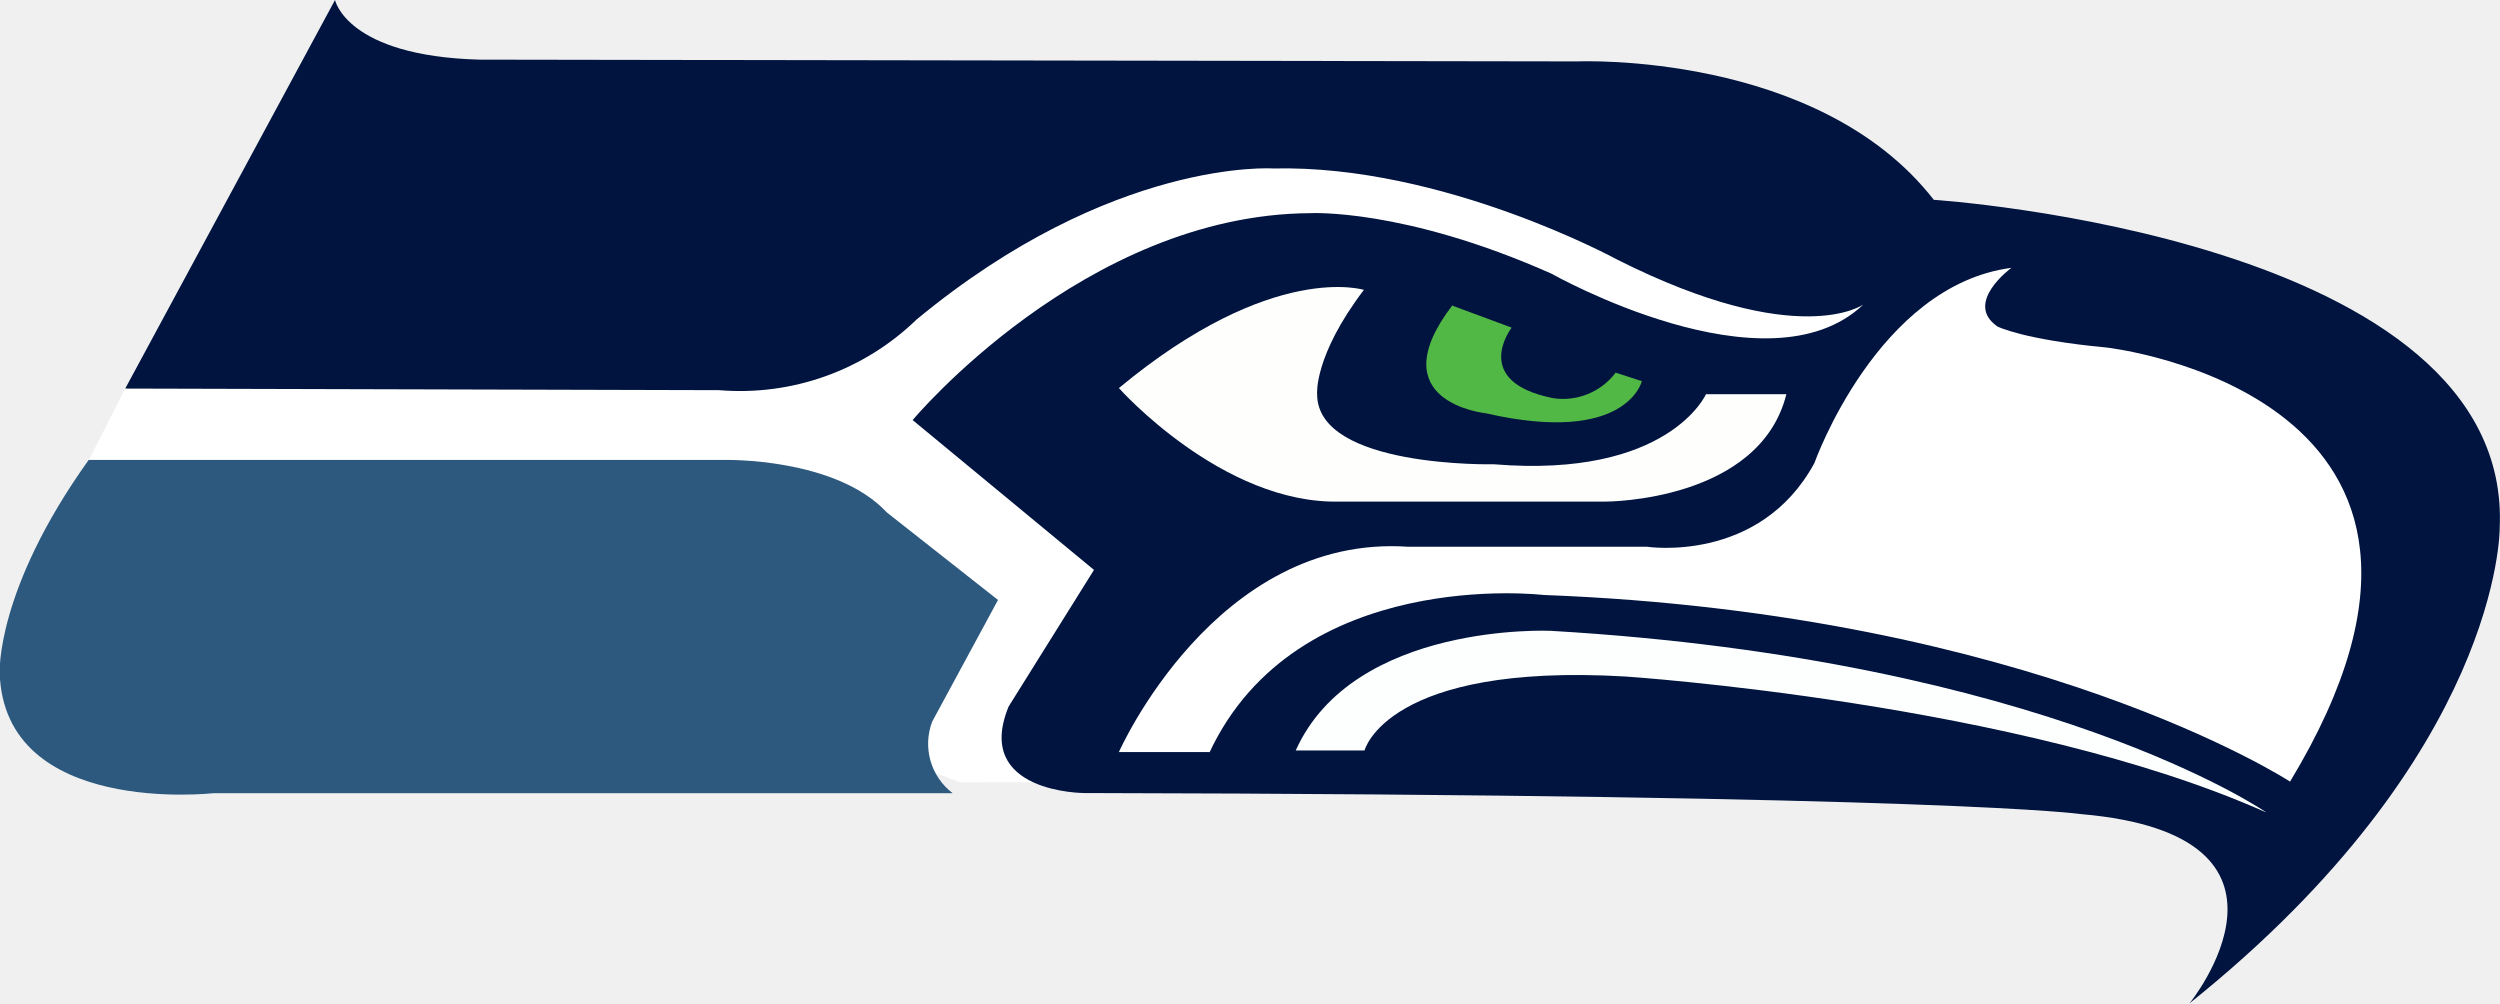
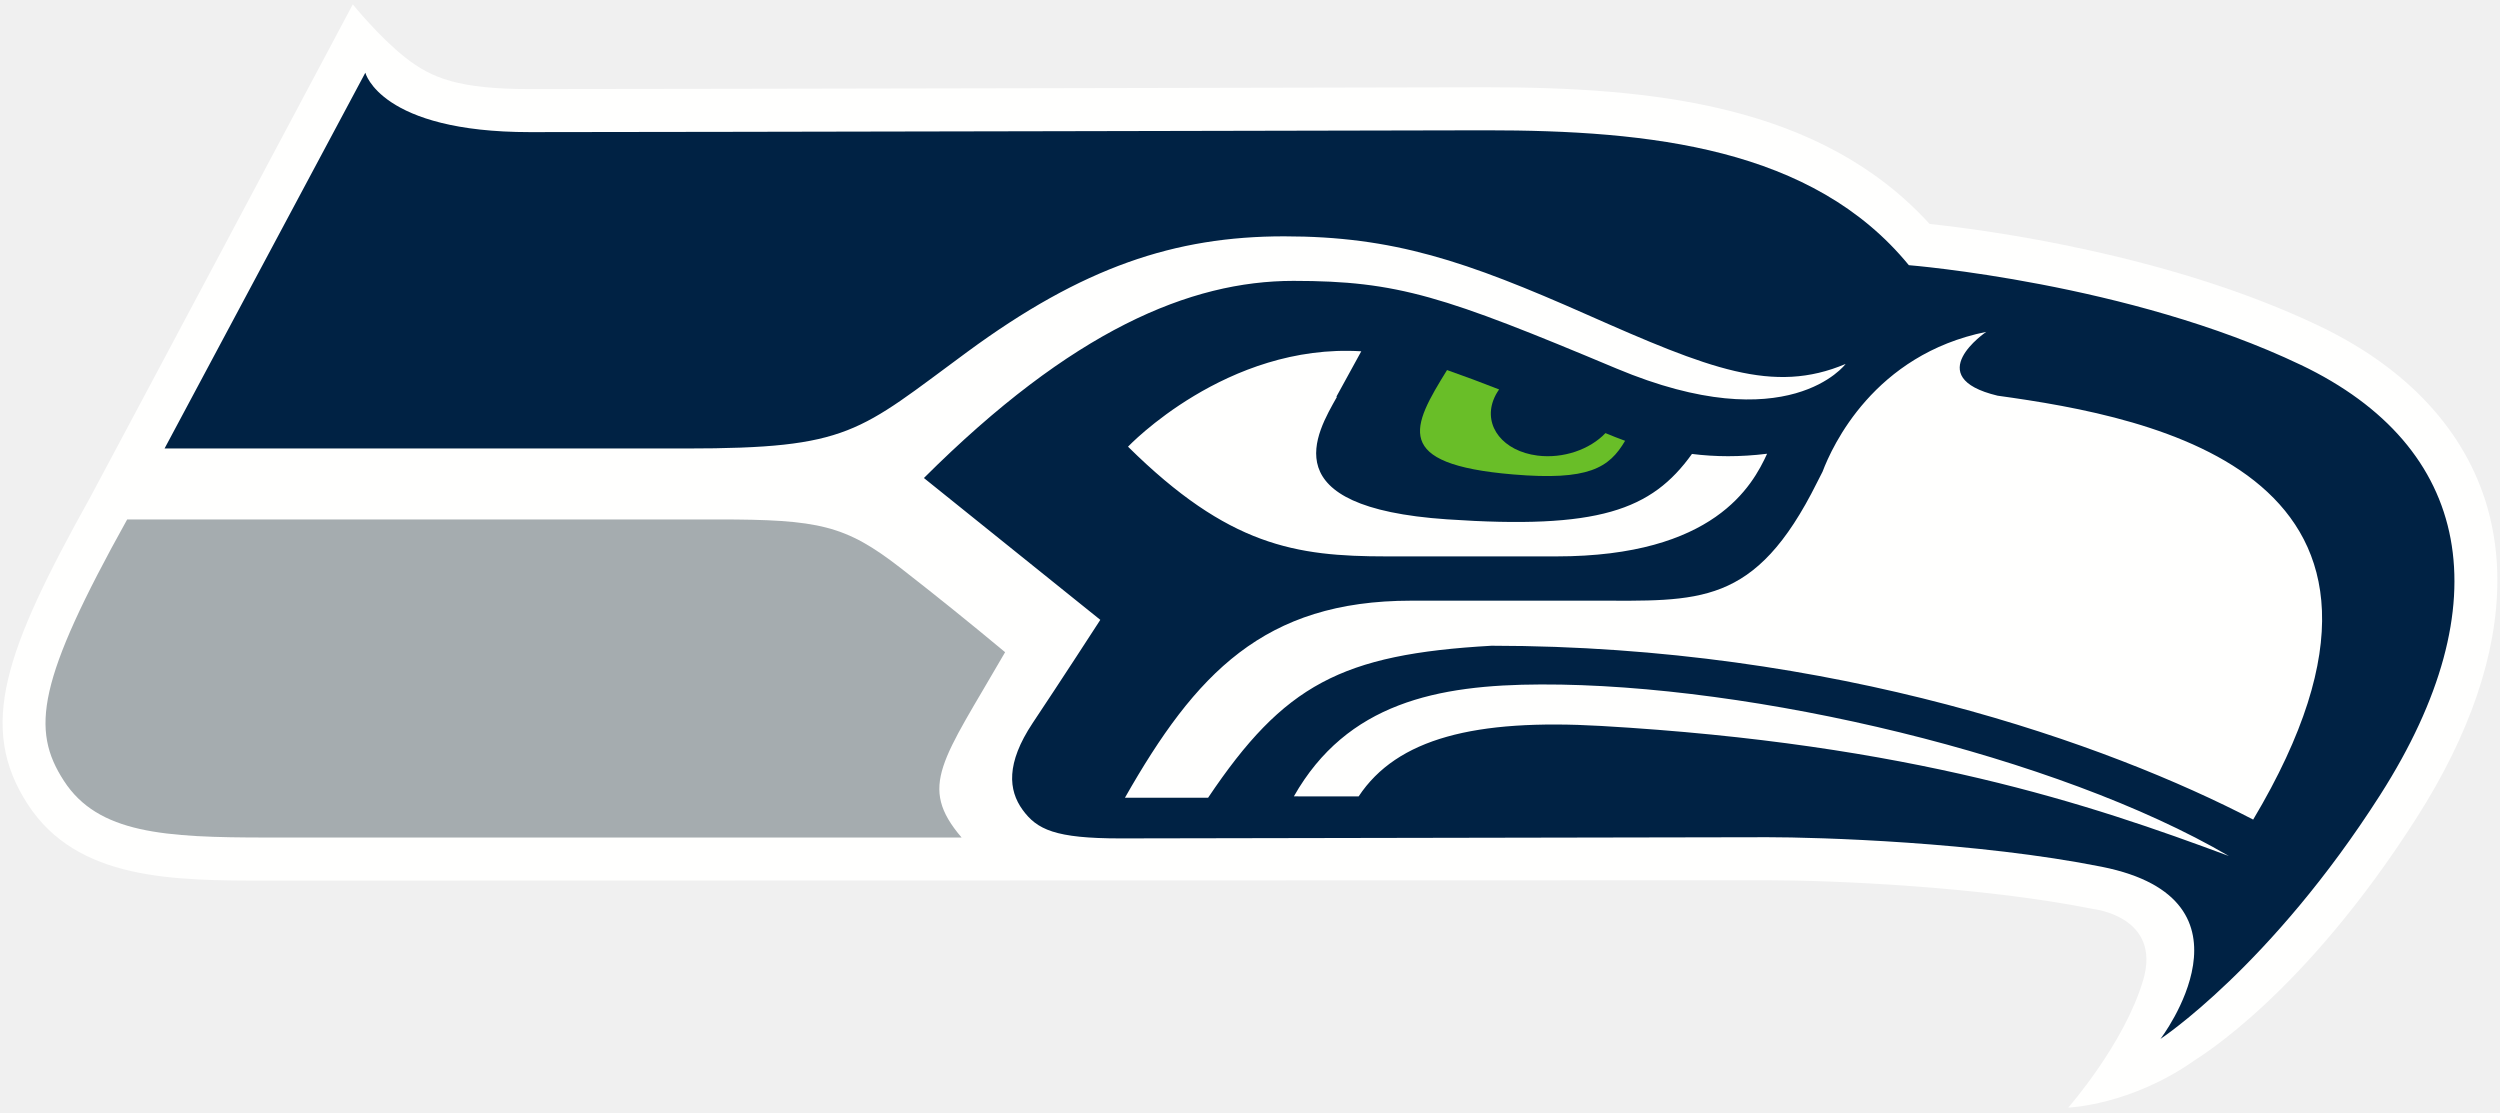
- <svg xmlns="http://www.w3.org/2000/svg" viewBox="0 0 155.51 62.4">
-   <defs>
-     <style>.a{fill:none;}.b{fill:#fff;}.c{clip-path:url(#a);}.d{fill:#00143f;}.e{fill:#fdffff;}.f{fill:#fefefd;}.g{fill:#52b845;}.h{fill:#2d597f;}</style>
-     <clipPath id="a" transform="translate(-338.91 -273.83)">
-       <path class="a" d="M548.43 213.42v173.16H251.57V213.42" />
-     </clipPath>
-   </defs>
-   <path class="b" d="M59.73 48.66l8.17-.01 51.83-29.32-5.51-6.32-39.56-5.72-49.37 4.63-17.5 12.25-2.26 4.44 54.2 20.05" />
-   <g class="c">
-     <path class="d" d="M20.84 0s.71 3.49 9 3.71l68.28.11s14.97-.65 22.17 8.61c0 0 36.07 2.34 35.2 20.44 0 0 .11 14-19.29 29.54 0 0 8.5-10.46-6.76-11.77 0 0-8-1.2-62-1.31 0 0-6.91 0-4.7-5.38l5.31-8.5-11.28-9.32S67.44 13.34 81.5 13.26c0 0 5.8-.33 15 3.76 0 0 13.45 7.6 19.41 1.92 0 0-4 2.9-15.29-2.78 0 0-10.83-5.93-21.42-5.68 0 0-10-.69-22.19 9.4a15.78 15.78 0 0 1-12.28 4.39l-36.94-.1z" />
-     <path class="e" d="M140.95 50.52s-13.68-9.48-44.49-11.28c0 0-12.26-.57-15.86 7.44h4.28s1.38-5.46 16.21-4.6c0 0 24.6 1.63 39.86 8.45" />
-     <path class="b" d="M75.24 46.78H69.6s6-13.59 18-12.77h14.85s7 1.07 10.41-5.2c0 0 3.92-11.06 12.26-12.15 0 0-3 2.18-.87 3.65 0 0 1.58.82 6.81 1.31 0 0 25.94 2.94 11.39 27 0 0-16-10.46-46.43-11.61 0 0-15.37-1.84-20.8 9.83" />
-     <path class="f" d="M84.87 18.04s-5.69-1.85-15.27 6.1c0 0 6.45 7.25 13.75 7.06h16.57s9.53 0 11.2-6.68h-5s-2.32 5.25-13.19 4.36c0 0-11 .25-11-4.36 0 0-.22-2.37 2.91-6.49" />
-     <path class="g" d="M90.36 19.02l3.67 1.36s-2.6 3.36 2.59 4.39a4.1 4.1 0 0 0 3.88-1.59l1.63.53s-.94 4-9.69 2c0 0-6.72-.67-2.09-6.73" />
-     <path class="h" d="M5.53 28.61h39.56s6.89-.16 10.08 3.27l6.91 5.44-4.09 7.56a3.86 3.86 0 0 0 1.27 4.46h-46s-13 1.47-13.28-7.48c0 0-.26-5.15 5.53-13.24" />
+ <svg xmlns="http://www.w3.org/2000/svg" viewBox="9.5 142.5 481 214">
+   <g fill="none">
+     <path d="M0 0h500v500H0z" />
+     <path fill="#fffffe" d="M412.28 317.4c-21.88-4.38-50.6-5.54-62.73-5.54l-288.65.07c-17.96 0-36.53 0-46.06-14.68-9.67-14.88-4.42-29.53 11.89-58.83 1.21-2.18 50.65-95.08 50.65-95.08s5.05 6.27 10.14 10.26c5.03 3.94 10.2 6.04 23.97 6.04 24.47 0 182.3-.34 183.9-.35 32.04 0 64.4 3.31 85.37 26.3 10.88 1.16 46.02 5.8 74.98 19.64 16.94 8.09 28.12 20.18 32.35 34.94a51 51 0 0 1 1.9 14.02c0 14.02-5.24 29.54-15.54 45.67-21.74 34.09-41.8 46-42.7 46.64-12.35 8.7-24.32 9.1-24.32 9.1s10.78-12.25 14.41-24.5-9.56-13.7-9.56-13.7" />
+     <path fill="#024" d="M452.17 212.7c33 15.77 38.78 45.91 15.3 82.71-21.05 32.98-42.3 46.98-42.3 46.98s20.48-26.77-11.28-33.12c-23.91-4.78-54.54-5.69-64.34-5.69-11.26 0-111.94.23-124.5.23s-16.04-1.71-18.8-5.5c-2.74-3.78-3.22-8.94 1.93-16.69 5.17-7.73 13.02-19.86 13.02-19.86l-33.94-27.29c28.48-28.4 51.23-37.93 71.09-37.93 20.13 0 29 2.96 62.15 16.86s44.1-.88 44.1-.88c-13.92 5.91-26.35.88-49.73-9.47s-37.29-15.08-58.3-15.08-38.76 5.9-61 22.26c-20.94 15.4-22.53 18.56-54.1 18.56H41.16l38.63-72.3s2.89 11.43 31.7 11.43c24.76 0 183.9-.35 183.9-.35 31.6 0 62.86 3.34 81.37 25.95 0 0 42.4 3.4 75.4 19.18m-58.32 5.93c-15.02-3.6-2.18-12.28-2.18-12.28-21.6 4.36-29.64 21.97-31.5 26.9l-1.06 2.08c-11.96 24.03-22.72 22.74-43.13 22.74h-34.96c-28.31 0-41.5 14.03-55.07 37.91h16c14.6-21.74 25.64-27.6 54.54-29.24 66.05.04 118.7 18.98 146.53 33.45 39.58-66.42-19.16-77.41-49.17-81.56m-122.94 77.1c7.39-11.16 22.4-14.95 46.62-13.56 59.77 3.46 94.13 15.09 120.82 25.03-32.92-19.26-91.58-33.14-132.35-33.01-19.93.06-37.33 3.54-47.55 21.53zm64.14-65.9c-7.79 10.87-18.04 14.57-47.14 12.59-33.85-2.3-25.11-16.55-21.17-23.57l-.12-.01c1.08-1.99 2.93-5.36 4.8-8.75-25.94-1.6-44.88 18.35-44.88 18.35 19.33 19.11 32.23 21.11 49.72 21.11h32.7c30.4 0 37.75-13.67 40.54-19.75-5.25.65-9.97.6-14.45.04" />
+     <path fill="#69be28" d="m320.29 226.6-1.9-.77c-2.98 3.14-8.12 4.96-13.1 4.32-6.56-.84-10.34-5.6-8.48-10.63a9 9 0 0 1 1.12-2.09 281 281 0 0 0-10.02-3.73c-6.74 10.9-10.7 18.11 12.69 20.08 14.56 1.24 18.5-1.25 21.57-6.47z" />
+     <path fill="#a5acaf" d="M202.88 267.99c-12.06 20.91-16.84 25.72-8.37 35.65H60.9c-19.7 0-32.52-.74-39.1-10.9-6.42-9.86-5.1-19.26 12.17-50.3h113.6c19.56 0 24.59 1.11 35.2 9.34a779 779 0 0 1 20.11 16.2" />
  </g>
</svg>
